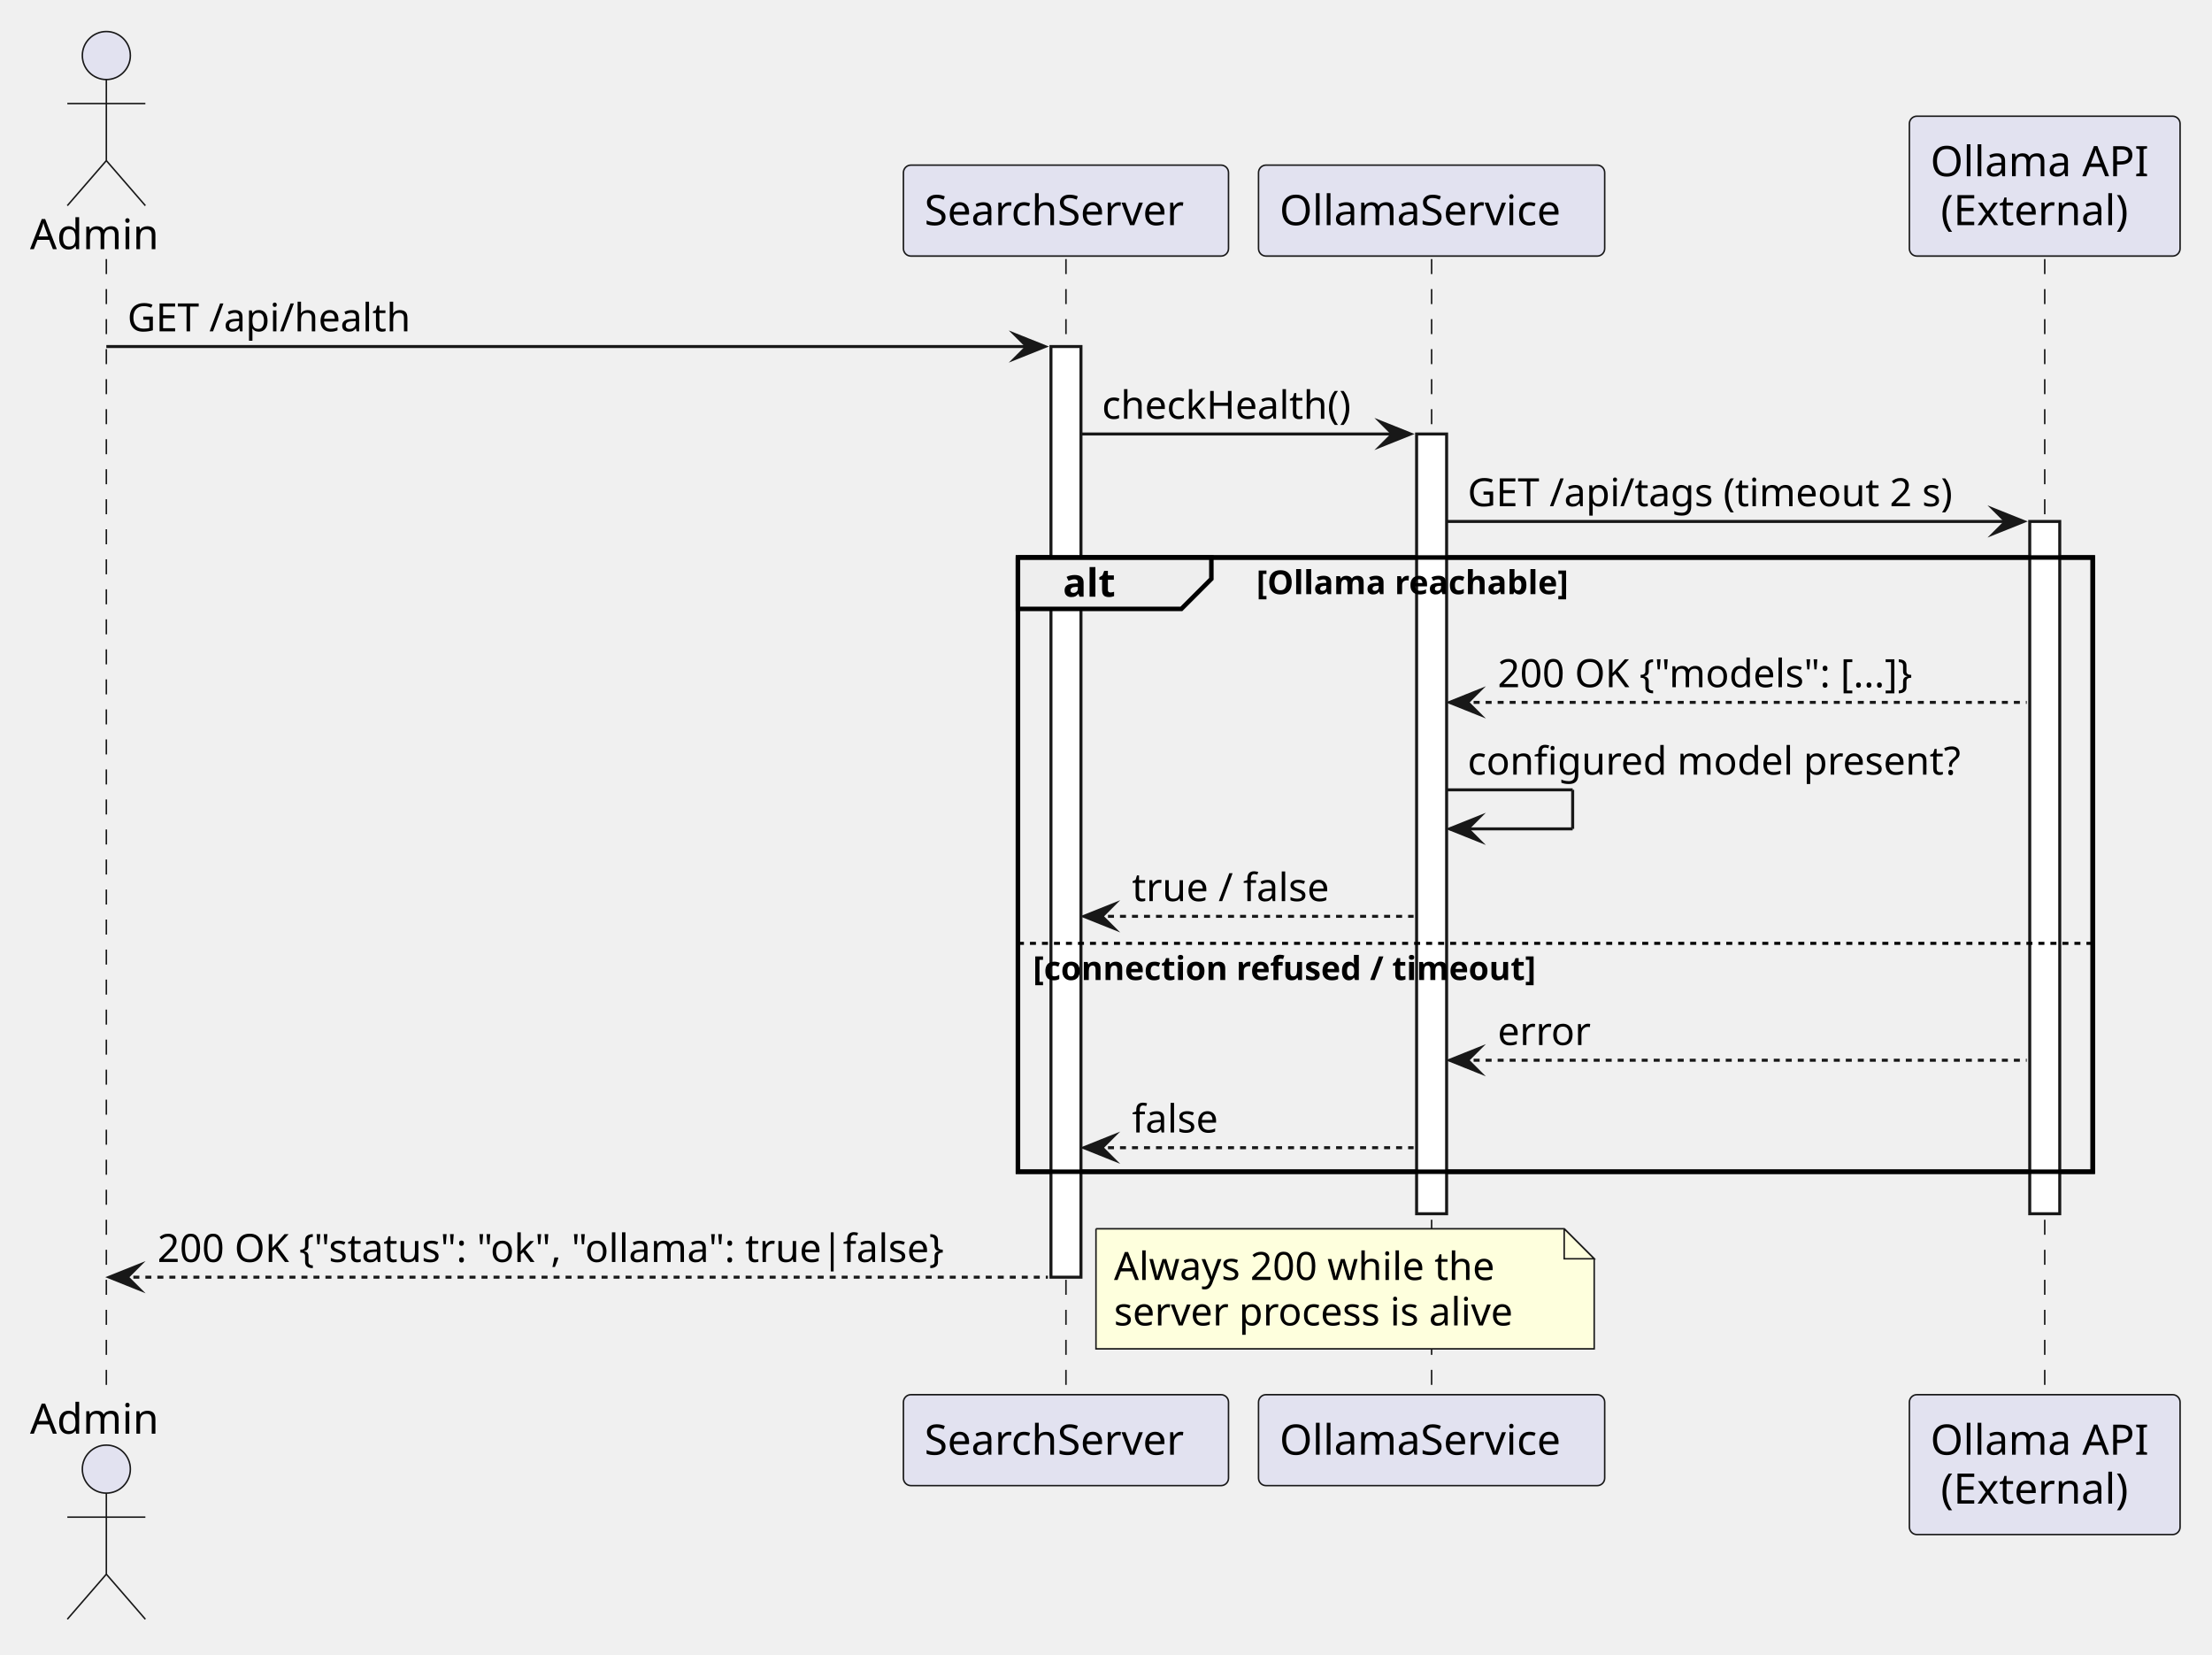
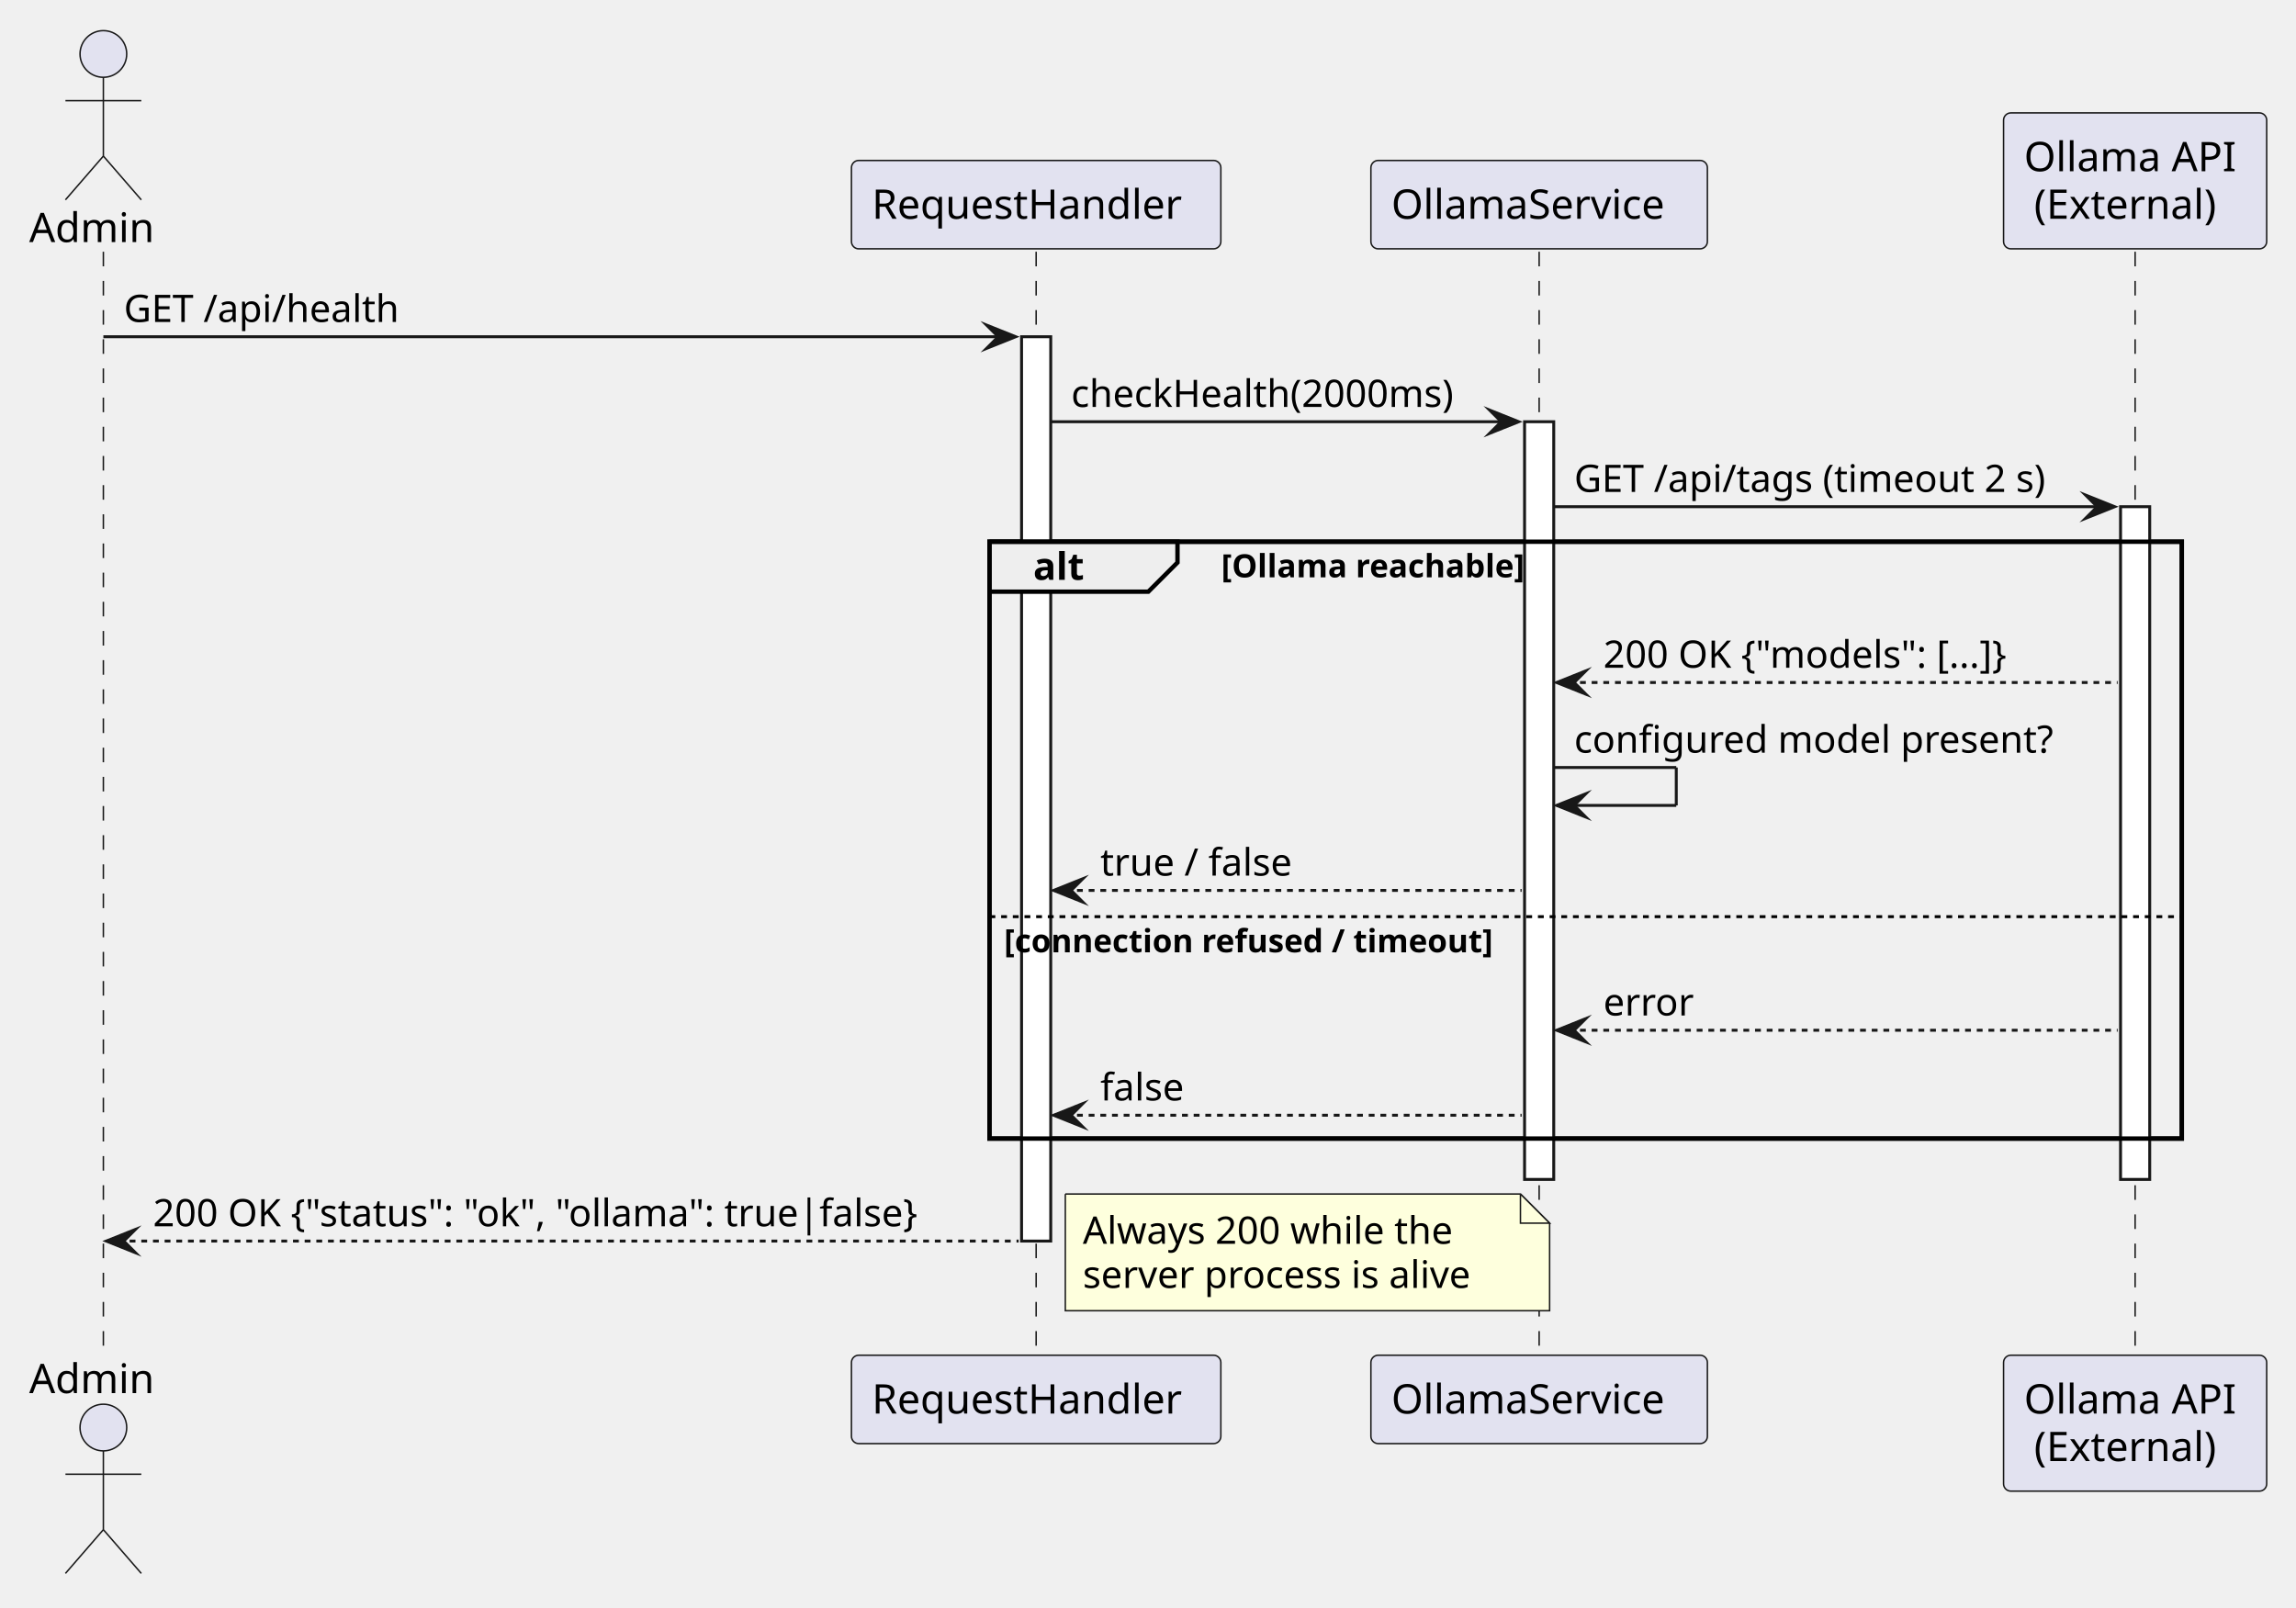
- <svg xmlns="http://www.w3.org/2000/svg" version="1.1" data-diagram-type="SEQUENCE" style="width:737px;height:551px;background:#FFFFFF;" width="737px" height="551px" viewBox="0 0 737 551" zoomAndPan="magnify" preserveAspectRatio="none" contentStyleType="text/css">
+ <svg xmlns="http://www.w3.org/2000/svg" version="1.1" data-diagram-type="SEQUENCE" style="width:787px;height:551px;background:#FFFFFF;" width="787px" height="551px" viewBox="0 0 787 551" zoomAndPan="magnify" preserveAspectRatio="none" contentStyleType="text/css">
  <defs />
  <g font-family="sans-serif" lengthAdjust="spacing">
-     <rect x="339.161" y="185.695" width="358.11" height="204.602" fill="none" style="stroke:#000;stroke-width:1.5;" />
-     <g>
-       <rect x="31.932" y="86.297" width="8" height="378.266" fill="#000" fill-opacity="0" />
-       <line x1="35.432" y1="86.297" x2="35.432" y2="464.563" style="stroke:#181818;stroke-width:0.5;stroke-dasharray:5,5;" />
+     <rect x="339.161" y="185.695" width="408.697" height="204.602" fill="none" style="stroke:#000;stroke-width:1.5;" />
+     <g class="participant-lifeline" data-qualified-name="Admin" data-entity-uid="part1" id="part1-lifeline" data-source-line="1">
+       <g>
+         <rect x="31.932" y="86.297" width="8" height="378.266" fill="#000" fill-opacity="0" />
+         <line x1="35.432" y1="86.297" x2="35.432" y2="464.563" style="stroke:#181818;stroke-width:0.5;stroke-dasharray:5,5;" />
+       </g>
    </g>
-     <g>
-       <rect x="351.661" y="86.297" width="8" height="378.266" fill="#000" fill-opacity="0" />
-       <line x1="355.161" y1="86.297" x2="355.161" y2="464.563" style="stroke:#181818;stroke-width:0.5;stroke-dasharray:5,5;" />
+     <g class="participant-lifeline" data-qualified-name="Handler" data-entity-uid="part2" id="part2-lifeline" data-source-line="2">
+       <g>
+         <rect x="351.661" y="86.297" width="8" height="378.266" fill="#000" fill-opacity="0" />
+         <line x1="355.161" y1="86.297" x2="355.161" y2="464.563" style="stroke:#181818;stroke-width:0.5;stroke-dasharray:5,5;" />
+       </g>
    </g>
    <g>
      <rect x="350.161" y="115.43" width="10" height="310" fill="#FFF" style="stroke:#181818;stroke-width:1;" />
    </g>
-     <g>
-       <rect x="473.487" y="86.297" width="8" height="378.266" fill="#000" fill-opacity="0" />
-       <line x1="476.987" y1="86.297" x2="476.987" y2="464.563" style="stroke:#181818;stroke-width:0.5;stroke-dasharray:5,5;" />
+     <g class="participant-lifeline" data-qualified-name="OllamaSvc" data-entity-uid="part3" id="part3-lifeline" data-source-line="3">
+       <g>
+         <rect x="524.074" y="86.297" width="8" height="378.266" fill="#000" fill-opacity="0" />
+         <line x1="527.574" y1="86.297" x2="527.574" y2="464.563" style="stroke:#181818;stroke-width:0.5;stroke-dasharray:5,5;" />
+       </g>
    </g>
    <g>
-       <rect x="471.987" y="144.563" width="10" height="259.734" fill="#FFF" style="stroke:#181818;stroke-width:1;" />
+       <rect x="522.574" y="144.563" width="10" height="259.734" fill="#FFF" style="stroke:#181818;stroke-width:1;" />
+     </g>
+     <g class="participant-lifeline" data-qualified-name="OllamaAPI" data-entity-uid="part4" id="part4-lifeline" data-source-line="4">
+       <g>
+         <rect x="728.358" y="86.297" width="8" height="378.266" fill="#000" fill-opacity="0" />
+         <line x1="731.858" y1="86.297" x2="731.858" y2="464.563" style="stroke:#181818;stroke-width:0.5;stroke-dasharray:5,5;" />
+       </g>
    </g>
    <g>
-       <rect x="677.771" y="86.297" width="8" height="378.266" fill="#000" fill-opacity="0" />
-       <line x1="681.271" y1="86.297" x2="681.271" y2="464.563" style="stroke:#181818;stroke-width:0.5;stroke-dasharray:5,5;" />
+       <rect x="726.858" y="173.695" width="10" height="230.602" fill="#FFF" style="stroke:#181818;stroke-width:1;" />
    </g>
-     <g>
-       <rect x="676.271" y="173.695" width="10" height="230.602" fill="#FFF" style="stroke:#181818;stroke-width:1;" />
+     <g class="participant participant-head" data-qualified-name="Admin" data-entity-uid="part1" id="part1-head" data-source-line="1">
+       <text x="10" y="82.995" fill="#000" font-size="14" textLength="44.864">Admin</text>
+       <ellipse cx="35.432" cy="18.5" rx="8" ry="8" fill="#E2E2F0" style="stroke:#181818;stroke-width:0.5;" />
+       <path d="M35.432,26.5 L35.432,53.5 M22.432,34.5 L48.432,34.5 M35.432,53.5 L22.432,68.5 M35.432,53.5 L48.432,68.5" style="stroke:#181818;stroke-width:0.5;" fill="none" />
    </g>
-     <text x="10" y="82.995" fill="#000" font-size="14" textLength="44.864">Admin</text>
-     <ellipse cx="35.432" cy="18.5" rx="8" ry="8" fill="#E2E2F0" style="stroke:#181818;stroke-width:0.5;" />
-     <path d="M35.432,26.5 L35.432,53.5 M22.432,34.5 L48.432,34.5 M35.432,53.5 L22.432,68.5 M35.432,53.5 L48.432,68.5" style="stroke:#181818;stroke-width:0.5;" fill="none" />
-     <rect x="301.003" y="55" width="108.315" height="30.297" fill="#E2E2F0" style="stroke:#181818;stroke-width:0.5;" rx="2.5" ry="2.5" />
-     <text x="308.003" y="74.995" fill="#000" font-size="14" textLength="94.315">SearchServer</text>
-     <rect x="419.319" y="55" width="115.336" height="30.297" fill="#E2E2F0" style="stroke:#181818;stroke-width:0.5;" rx="2.5" ry="2.5" />
-     <text x="426.319" y="74.995" fill="#000" font-size="14" textLength="101.336">OllamaService</text>
-     <rect x="636.174" y="38.703" width="90.193" height="46.594" fill="#E2E2F0" style="stroke:#181818;stroke-width:0.5;" rx="2.5" ry="2.5" />
-     <text x="643.174" y="58.698" fill="#000" font-size="14" textLength="76.193">Ollama API</text>
-     <text x="646.644" y="74.995" fill="#000" font-size="14" textLength="69.255">(External)</text>
-     <text x="10" y="477.558" fill="#000" font-size="14" textLength="44.864">Admin</text>
-     <ellipse cx="35.432" cy="489.359" rx="8" ry="8" fill="#E2E2F0" style="stroke:#181818;stroke-width:0.5;" />
-     <path d="M35.432,497.359 L35.432,524.359 M22.432,505.359 L48.432,505.359 M35.432,524.359 L22.432,539.359 M35.432,524.359 L48.432,539.359" style="stroke:#181818;stroke-width:0.5;" fill="none" />
-     <rect x="301.003" y="464.563" width="108.315" height="30.297" fill="#E2E2F0" style="stroke:#181818;stroke-width:0.5;" rx="2.5" ry="2.5" />
-     <text x="308.003" y="484.558" fill="#000" font-size="14" textLength="94.315">SearchServer</text>
-     <rect x="419.319" y="464.563" width="115.336" height="30.297" fill="#E2E2F0" style="stroke:#181818;stroke-width:0.5;" rx="2.5" ry="2.5" />
-     <text x="426.319" y="484.558" fill="#000" font-size="14" textLength="101.336">OllamaService</text>
-     <rect x="636.174" y="464.563" width="90.193" height="46.594" fill="#E2E2F0" style="stroke:#181818;stroke-width:0.5;" rx="2.5" ry="2.5" />
-     <text x="643.174" y="484.558" fill="#000" font-size="14" textLength="76.193">Ollama API</text>
-     <text x="646.644" y="500.854" fill="#000" font-size="14" textLength="69.255">(External)</text>
-     <polygon points="338.161,111.43,348.161,115.43,338.161,119.43,342.161,115.43" fill="#181818" style="stroke:#181818;stroke-width:1;stroke-linejoin:miter;stroke-miterlimit:10;" />
-     <line x1="35.432" y1="115.43" x2="344.161" y2="115.43" style="stroke:#181818;stroke-width:1;" />
-     <text x="42.432" y="110.364" fill="#000" font-size="13" textLength="100.103">GET /api/health</text>
-     <polygon points="459.987,140.563,469.987,144.563,459.987,148.563,463.987,144.563" fill="#181818" style="stroke:#181818;stroke-width:1;stroke-linejoin:miter;stroke-miterlimit:10;" />
-     <line x1="360.161" y1="144.563" x2="465.987" y2="144.563" style="stroke:#181818;stroke-width:1;" />
-     <text x="367.161" y="139.497" fill="#000" font-size="13" textLength="90.892">checkHealth()</text>
-     <polygon points="664.271,169.695,674.271,173.695,664.271,177.695,668.271,173.695" fill="#181818" style="stroke:#181818;stroke-width:1;stroke-linejoin:miter;stroke-miterlimit:10;" />
-     <line x1="481.987" y1="173.695" x2="670.271" y2="173.695" style="stroke:#181818;stroke-width:1;" />
-     <text x="488.987" y="168.629" fill="#000" font-size="13" textLength="175.284">GET /api/tags (timeout 2 s)</text>
+     <g class="participant participant-head" data-qualified-name="Handler" data-entity-uid="part2" id="part2-head" data-source-line="2">
+       <rect x="291.85" y="55" width="126.622" height="30.297" fill="#E2E2F0" style="stroke:#181818;stroke-width:0.5;" rx="2.5" ry="2.5" />
+       <text x="298.85" y="74.995" fill="#000" font-size="14" textLength="112.622">RequestHandler</text>
+     </g>
+     <g class="participant participant-head" data-qualified-name="OllamaSvc" data-entity-uid="part3" id="part3-head" data-source-line="3">
+       <rect x="469.906" y="55" width="115.336" height="30.297" fill="#E2E2F0" style="stroke:#181818;stroke-width:0.5;" rx="2.5" ry="2.5" />
+       <text x="476.906" y="74.995" fill="#000" font-size="14" textLength="101.336">OllamaService</text>
+     </g>
+     <g class="participant participant-head" data-qualified-name="OllamaAPI" data-entity-uid="part4" id="part4-head" data-source-line="4">
+       <rect x="686.761" y="38.703" width="90.193" height="46.594" fill="#E2E2F0" style="stroke:#181818;stroke-width:0.5;" rx="2.5" ry="2.5" />
+       <text x="693.761" y="58.698" fill="#000" font-size="14" textLength="76.193">Ollama API</text>
+       <text x="697.23" y="74.995" fill="#000" font-size="14" textLength="69.255">(External)</text>
+     </g>
+     <g class="participant participant-tail" data-qualified-name="Admin" data-entity-uid="part1" id="part1-tail" data-source-line="1">
+       <text x="10" y="477.558" fill="#000" font-size="14" textLength="44.864">Admin</text>
+       <ellipse cx="35.432" cy="489.359" rx="8" ry="8" fill="#E2E2F0" style="stroke:#181818;stroke-width:0.5;" />
+       <path d="M35.432,497.359 L35.432,524.359 M22.432,505.359 L48.432,505.359 M35.432,524.359 L22.432,539.359 M35.432,524.359 L48.432,539.359" style="stroke:#181818;stroke-width:0.5;" fill="none" />
+     </g>
+     <g class="participant participant-tail" data-qualified-name="Handler" data-entity-uid="part2" id="part2-tail" data-source-line="2">
+       <rect x="291.85" y="464.563" width="126.622" height="30.297" fill="#E2E2F0" style="stroke:#181818;stroke-width:0.5;" rx="2.5" ry="2.5" />
+       <text x="298.85" y="484.558" fill="#000" font-size="14" textLength="112.622">RequestHandler</text>
+     </g>
+     <g class="participant participant-tail" data-qualified-name="OllamaSvc" data-entity-uid="part3" id="part3-tail" data-source-line="3">
+       <rect x="469.906" y="464.563" width="115.336" height="30.297" fill="#E2E2F0" style="stroke:#181818;stroke-width:0.5;" rx="2.5" ry="2.5" />
+       <text x="476.906" y="484.558" fill="#000" font-size="14" textLength="101.336">OllamaService</text>
+     </g>
+     <g class="participant participant-tail" data-qualified-name="OllamaAPI" data-entity-uid="part4" id="part4-tail" data-source-line="4">
+       <rect x="686.761" y="464.563" width="90.193" height="46.594" fill="#E2E2F0" style="stroke:#181818;stroke-width:0.5;" rx="2.5" ry="2.5" />
+       <text x="693.761" y="484.558" fill="#000" font-size="14" textLength="76.193">Ollama API</text>
+       <text x="697.23" y="500.854" fill="#000" font-size="14" textLength="69.255">(External)</text>
+     </g>
+     <g class="message" data-entity-1="part1" data-entity-2="part2" id="msg1" data-source-line="6">
+       <polygon points="338.161,111.43,348.161,115.43,338.161,119.43,342.161,115.43" fill="#181818" style="stroke:#181818;stroke-width:1;stroke-linejoin:miter;stroke-miterlimit:10;" />
+       <line x1="35.432" y1="115.43" x2="344.161" y2="115.43" style="stroke:#181818;stroke-width:1;" />
+       <text x="42.432" y="110.364" fill="#000" font-size="13" textLength="100.103">GET /api/health</text>
+     </g>
+     <g class="message" data-entity-1="part2" data-entity-2="part3" id="msg2" data-source-line="8">
+       <polygon points="510.574,140.563,520.574,144.563,510.574,148.563,514.574,144.563" fill="#181818" style="stroke:#181818;stroke-width:1;stroke-linejoin:miter;stroke-miterlimit:10;" />
+       <line x1="360.161" y1="144.563" x2="516.574" y2="144.563" style="stroke:#181818;stroke-width:1;" />
+       <text x="367.161" y="139.497" fill="#000" font-size="13" textLength="143.413">checkHealth(2000ms)</text>
+     </g>
+     <g class="message" data-entity-1="part3" data-entity-2="part4" id="msg3" data-source-line="10">
+       <polygon points="714.858,169.695,724.858,173.695,714.858,177.695,718.858,173.695" fill="#181818" style="stroke:#181818;stroke-width:1;stroke-linejoin:miter;stroke-miterlimit:10;" />
+       <line x1="532.574" y1="173.695" x2="720.858" y2="173.695" style="stroke:#181818;stroke-width:1;" />
+       <text x="539.574" y="168.629" fill="#000" font-size="13" textLength="175.284">GET /api/tags (timeout 2 s)</text>
+     </g>
    <path d="M339.161,185.695 L403.604,185.695 L403.604,192.828 L393.604,202.828 L339.161,202.828 L339.161,185.695" style="stroke:#000;stroke-width:1.5;" fill="#EEE" />
-     <rect x="339.161" y="185.695" width="358.11" height="204.602" fill="none" style="stroke:#000;stroke-width:1.5;" />
+     <rect x="339.161" y="185.695" width="408.697" height="204.602" fill="none" style="stroke:#000;stroke-width:1.5;" />
    <text x="354.161" y="198.762" fill="#000" font-size="13" textLength="19.443" font-weight="700">alt</text>
    <text x="418.604" y="197.906" fill="#000" font-size="11" textLength="118.271" font-weight="700">[Ollama reachable]</text>
-     <polygon points="492.987,229.961,482.987,233.961,492.987,237.961,488.987,233.961" fill="#181818" style="stroke:#181818;stroke-width:1;stroke-linejoin:miter;stroke-miterlimit:10;" />
-     <line x1="486.987" y1="233.961" x2="675.271" y2="233.961" style="stroke:#181818;stroke-width:1;stroke-dasharray:2,2;" />
-     <text x="498.987" y="228.895" fill="#000" font-size="13" textLength="158.641">200 OK {"models": [...]}</text>
-     <line x1="481.987" y1="263.094" x2="523.987" y2="263.094" style="stroke:#181818;stroke-width:1;" />
-     <line x1="523.987" y1="263.094" x2="523.987" y2="276.094" style="stroke:#181818;stroke-width:1;" />
-     <line x1="482.987" y1="276.094" x2="523.987" y2="276.094" style="stroke:#181818;stroke-width:1;" />
-     <polygon points="492.987,272.094,482.987,276.094,492.987,280.094,488.987,276.094" fill="#181818" style="stroke:#181818;stroke-width:1;stroke-linejoin:miter;stroke-miterlimit:10;" />
-     <text x="488.987" y="258.028" fill="#000" font-size="13" textLength="174.96">configured model present?</text>
-     <polygon points="371.161,301.227,361.161,305.227,371.161,309.227,367.161,305.227" fill="#181818" style="stroke:#181818;stroke-width:1;stroke-linejoin:miter;stroke-miterlimit:10;" />
-     <line x1="365.161" y1="305.227" x2="470.987" y2="305.227" style="stroke:#181818;stroke-width:1;stroke-dasharray:2,2;" />
-     <text x="377.161" y="300.161" fill="#000" font-size="13" textLength="70.25">true / false</text>
-     <line x1="339.161" y1="314.227" x2="697.271" y2="314.227" style="stroke:#000;stroke-width:1;stroke-dasharray:2,2;" />
+     <g class="message" data-entity-1="part4" data-entity-2="part3" id="msg4" data-source-line="13">
+       <polygon points="543.574,229.961,533.574,233.961,543.574,237.961,539.574,233.961" fill="#181818" style="stroke:#181818;stroke-width:1;stroke-linejoin:miter;stroke-miterlimit:10;" />
+       <line x1="537.574" y1="233.961" x2="725.858" y2="233.961" style="stroke:#181818;stroke-width:1;stroke-dasharray:2,2;" />
+       <text x="549.574" y="228.895" fill="#000" font-size="13" textLength="158.641">200 OK {"models": [...]}</text>
+     </g>
+     <g class="message" data-entity-1="part3" data-entity-2="part3" id="msg5" data-source-line="14">
+       <line x1="532.574" y1="263.094" x2="574.574" y2="263.094" style="stroke:#181818;stroke-width:1;" />
+       <line x1="574.574" y1="263.094" x2="574.574" y2="276.094" style="stroke:#181818;stroke-width:1;" />
+       <line x1="533.574" y1="276.094" x2="574.574" y2="276.094" style="stroke:#181818;stroke-width:1;" />
+       <polygon points="543.574,272.094,533.574,276.094,543.574,280.094,539.574,276.094" fill="#181818" style="stroke:#181818;stroke-width:1;stroke-linejoin:miter;stroke-miterlimit:10;" />
+       <text x="539.574" y="258.028" fill="#000" font-size="13" textLength="174.96">configured model present?</text>
+     </g>
+     <g class="message" data-entity-1="part3" data-entity-2="part2" id="msg6" data-source-line="15">
+       <polygon points="371.161,301.227,361.161,305.227,371.161,309.227,367.161,305.227" fill="#181818" style="stroke:#181818;stroke-width:1;stroke-linejoin:miter;stroke-miterlimit:10;" />
+       <line x1="365.161" y1="305.227" x2="521.574" y2="305.227" style="stroke:#181818;stroke-width:1;stroke-dasharray:2,2;" />
+       <text x="377.161" y="300.161" fill="#000" font-size="13" textLength="70.25">true / false</text>
+     </g>
+     <line x1="339.161" y1="314.227" x2="747.858" y2="314.227" style="stroke:#000;stroke-width:1;stroke-dasharray:2,2;" />
    <text x="344.161" y="326.437" fill="#000" font-size="11" textLength="189.68" font-weight="700">[connection refused / timeout]</text>
-     <polygon points="492.987,349.164,482.987,353.164,492.987,357.164,488.987,353.164" fill="#181818" style="stroke:#181818;stroke-width:1;stroke-linejoin:miter;stroke-miterlimit:10;" />
-     <line x1="486.987" y1="353.164" x2="675.271" y2="353.164" style="stroke:#181818;stroke-width:1;stroke-dasharray:2,2;" />
-     <text x="498.987" y="348.098" fill="#000" font-size="13" textLength="31.986">error</text>
-     <polygon points="371.161,378.297,361.161,382.297,371.161,386.297,367.161,382.297" fill="#181818" style="stroke:#181818;stroke-width:1;stroke-linejoin:miter;stroke-miterlimit:10;" />
-     <line x1="365.161" y1="382.297" x2="470.987" y2="382.297" style="stroke:#181818;stroke-width:1;stroke-dasharray:2,2;" />
-     <text x="377.161" y="377.231" fill="#000" font-size="13" textLength="30.926">false</text>
-     <polygon points="46.432,421.43,36.432,425.43,46.432,429.43,42.432,425.43" fill="#181818" style="stroke:#181818;stroke-width:1;stroke-linejoin:miter;stroke-miterlimit:10;" />
-     <line x1="40.432" y1="425.43" x2="349.161" y2="425.43" style="stroke:#181818;stroke-width:1;stroke-dasharray:2,2;" />
-     <text x="52.432" y="420.364" fill="#000" font-size="13" textLength="290.729">200 OK {"status": "ok", "ollama": true|false}</text>
+     <g class="message" data-entity-1="part4" data-entity-2="part3" id="msg7" data-source-line="17">
+       <polygon points="543.574,349.164,533.574,353.164,543.574,357.164,539.574,353.164" fill="#181818" style="stroke:#181818;stroke-width:1;stroke-linejoin:miter;stroke-miterlimit:10;" />
+       <line x1="537.574" y1="353.164" x2="725.858" y2="353.164" style="stroke:#181818;stroke-width:1;stroke-dasharray:2,2;" />
+       <text x="549.574" y="348.098" fill="#000" font-size="13" textLength="31.986">error</text>
+     </g>
+     <g class="message" data-entity-1="part3" data-entity-2="part2" id="msg8" data-source-line="18">
+       <polygon points="371.161,378.297,361.161,382.297,371.161,386.297,367.161,382.297" fill="#181818" style="stroke:#181818;stroke-width:1;stroke-linejoin:miter;stroke-miterlimit:10;" />
+       <line x1="365.161" y1="382.297" x2="521.574" y2="382.297" style="stroke:#181818;stroke-width:1;stroke-dasharray:2,2;" />
+       <text x="377.161" y="377.231" fill="#000" font-size="13" textLength="30.926">false</text>
+     </g>
+     <g class="message" data-entity-1="part2" data-entity-2="part1" id="msg9" data-source-line="22">
+       <polygon points="46.432,421.43,36.432,425.43,46.432,429.43,42.432,425.43" fill="#181818" style="stroke:#181818;stroke-width:1;stroke-linejoin:miter;stroke-miterlimit:10;" />
+       <line x1="40.432" y1="425.43" x2="349.161" y2="425.43" style="stroke:#181818;stroke-width:1;stroke-dasharray:2,2;" />
+       <text x="52.432" y="420.364" fill="#000" font-size="13" textLength="290.729">200 OK {"status": "ok", "ollama": true|false}</text>
+     </g>
    <path d="M365.161,409.297 L365.161,449.297 L531.161,449.297 L531.161,419.297 L521.161,409.297 L365.161,409.297" style="stroke:#181818;stroke-width:0.5;" fill="#FEFFDD" />
    <path d="M521.161,409.297 L521.161,419.297 L531.161,419.297 L521.161,409.297" style="stroke:#181818;stroke-width:0.5;" fill="#FEFFDD" />
    <text x="371.161" y="426.364" fill="#000" font-size="13" textLength="138.208">Always 200 while the</text>
    <text x="371.161" y="441.497" fill="#000" font-size="13" textLength="145.057">server process is alive</text>
  </g>
</svg>
